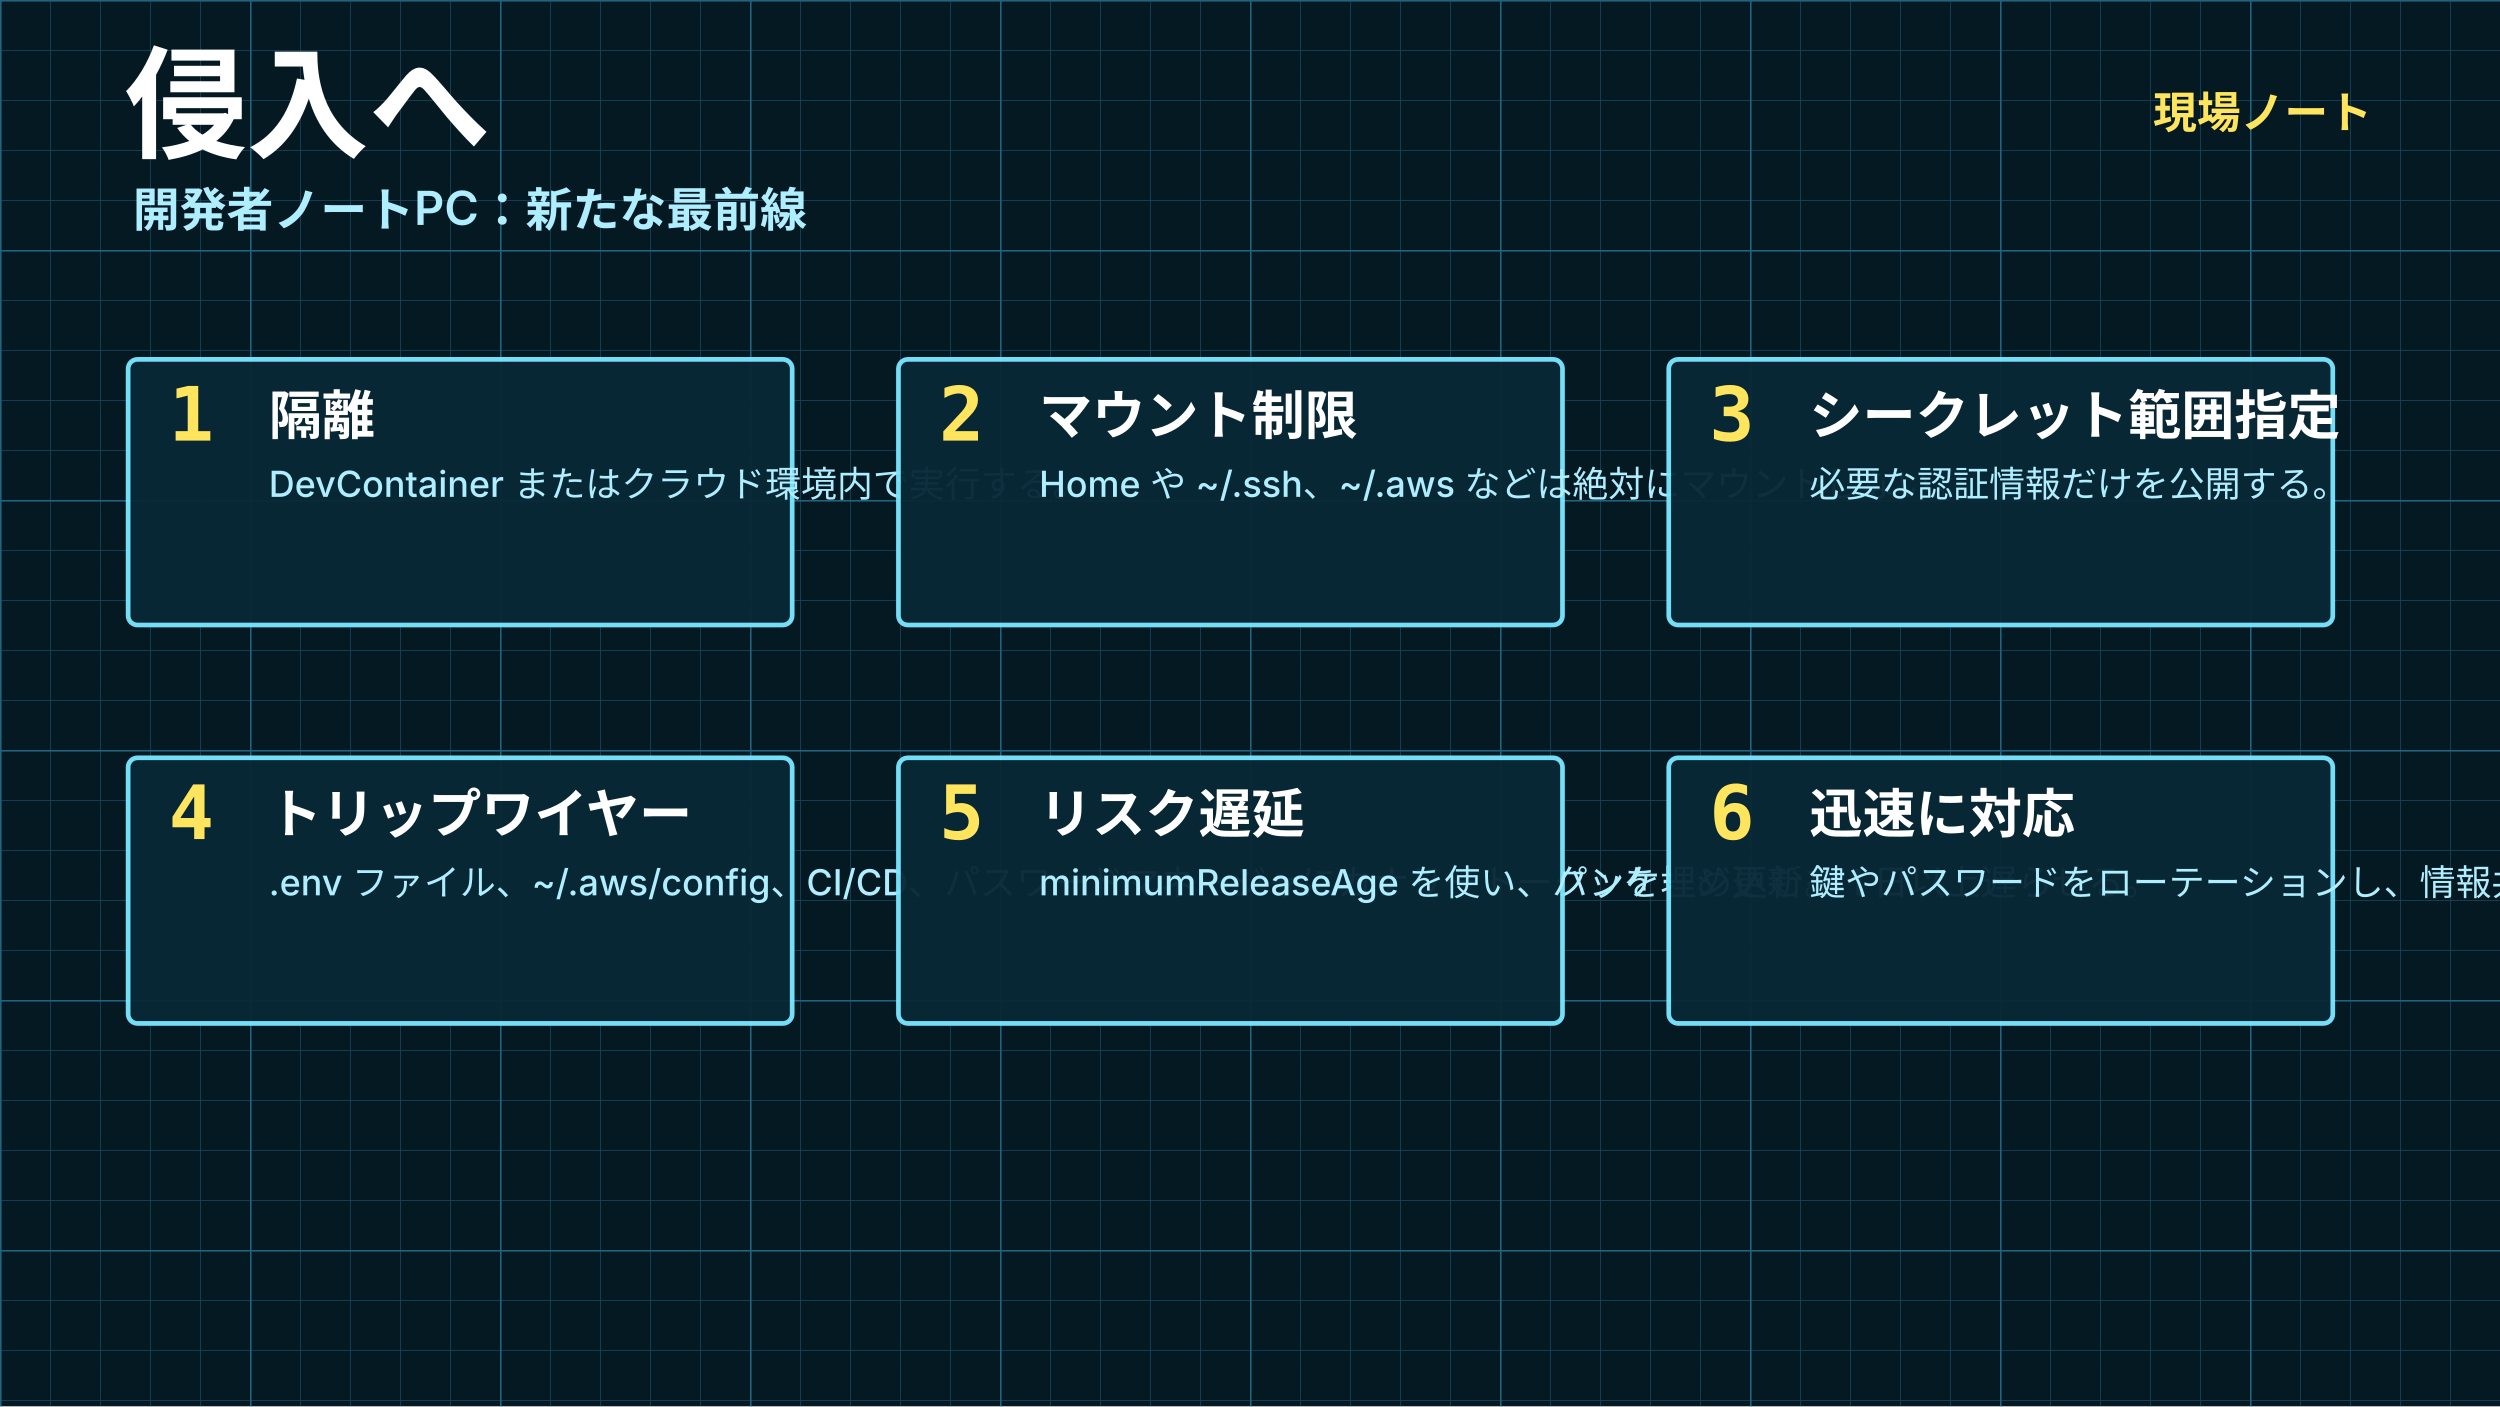
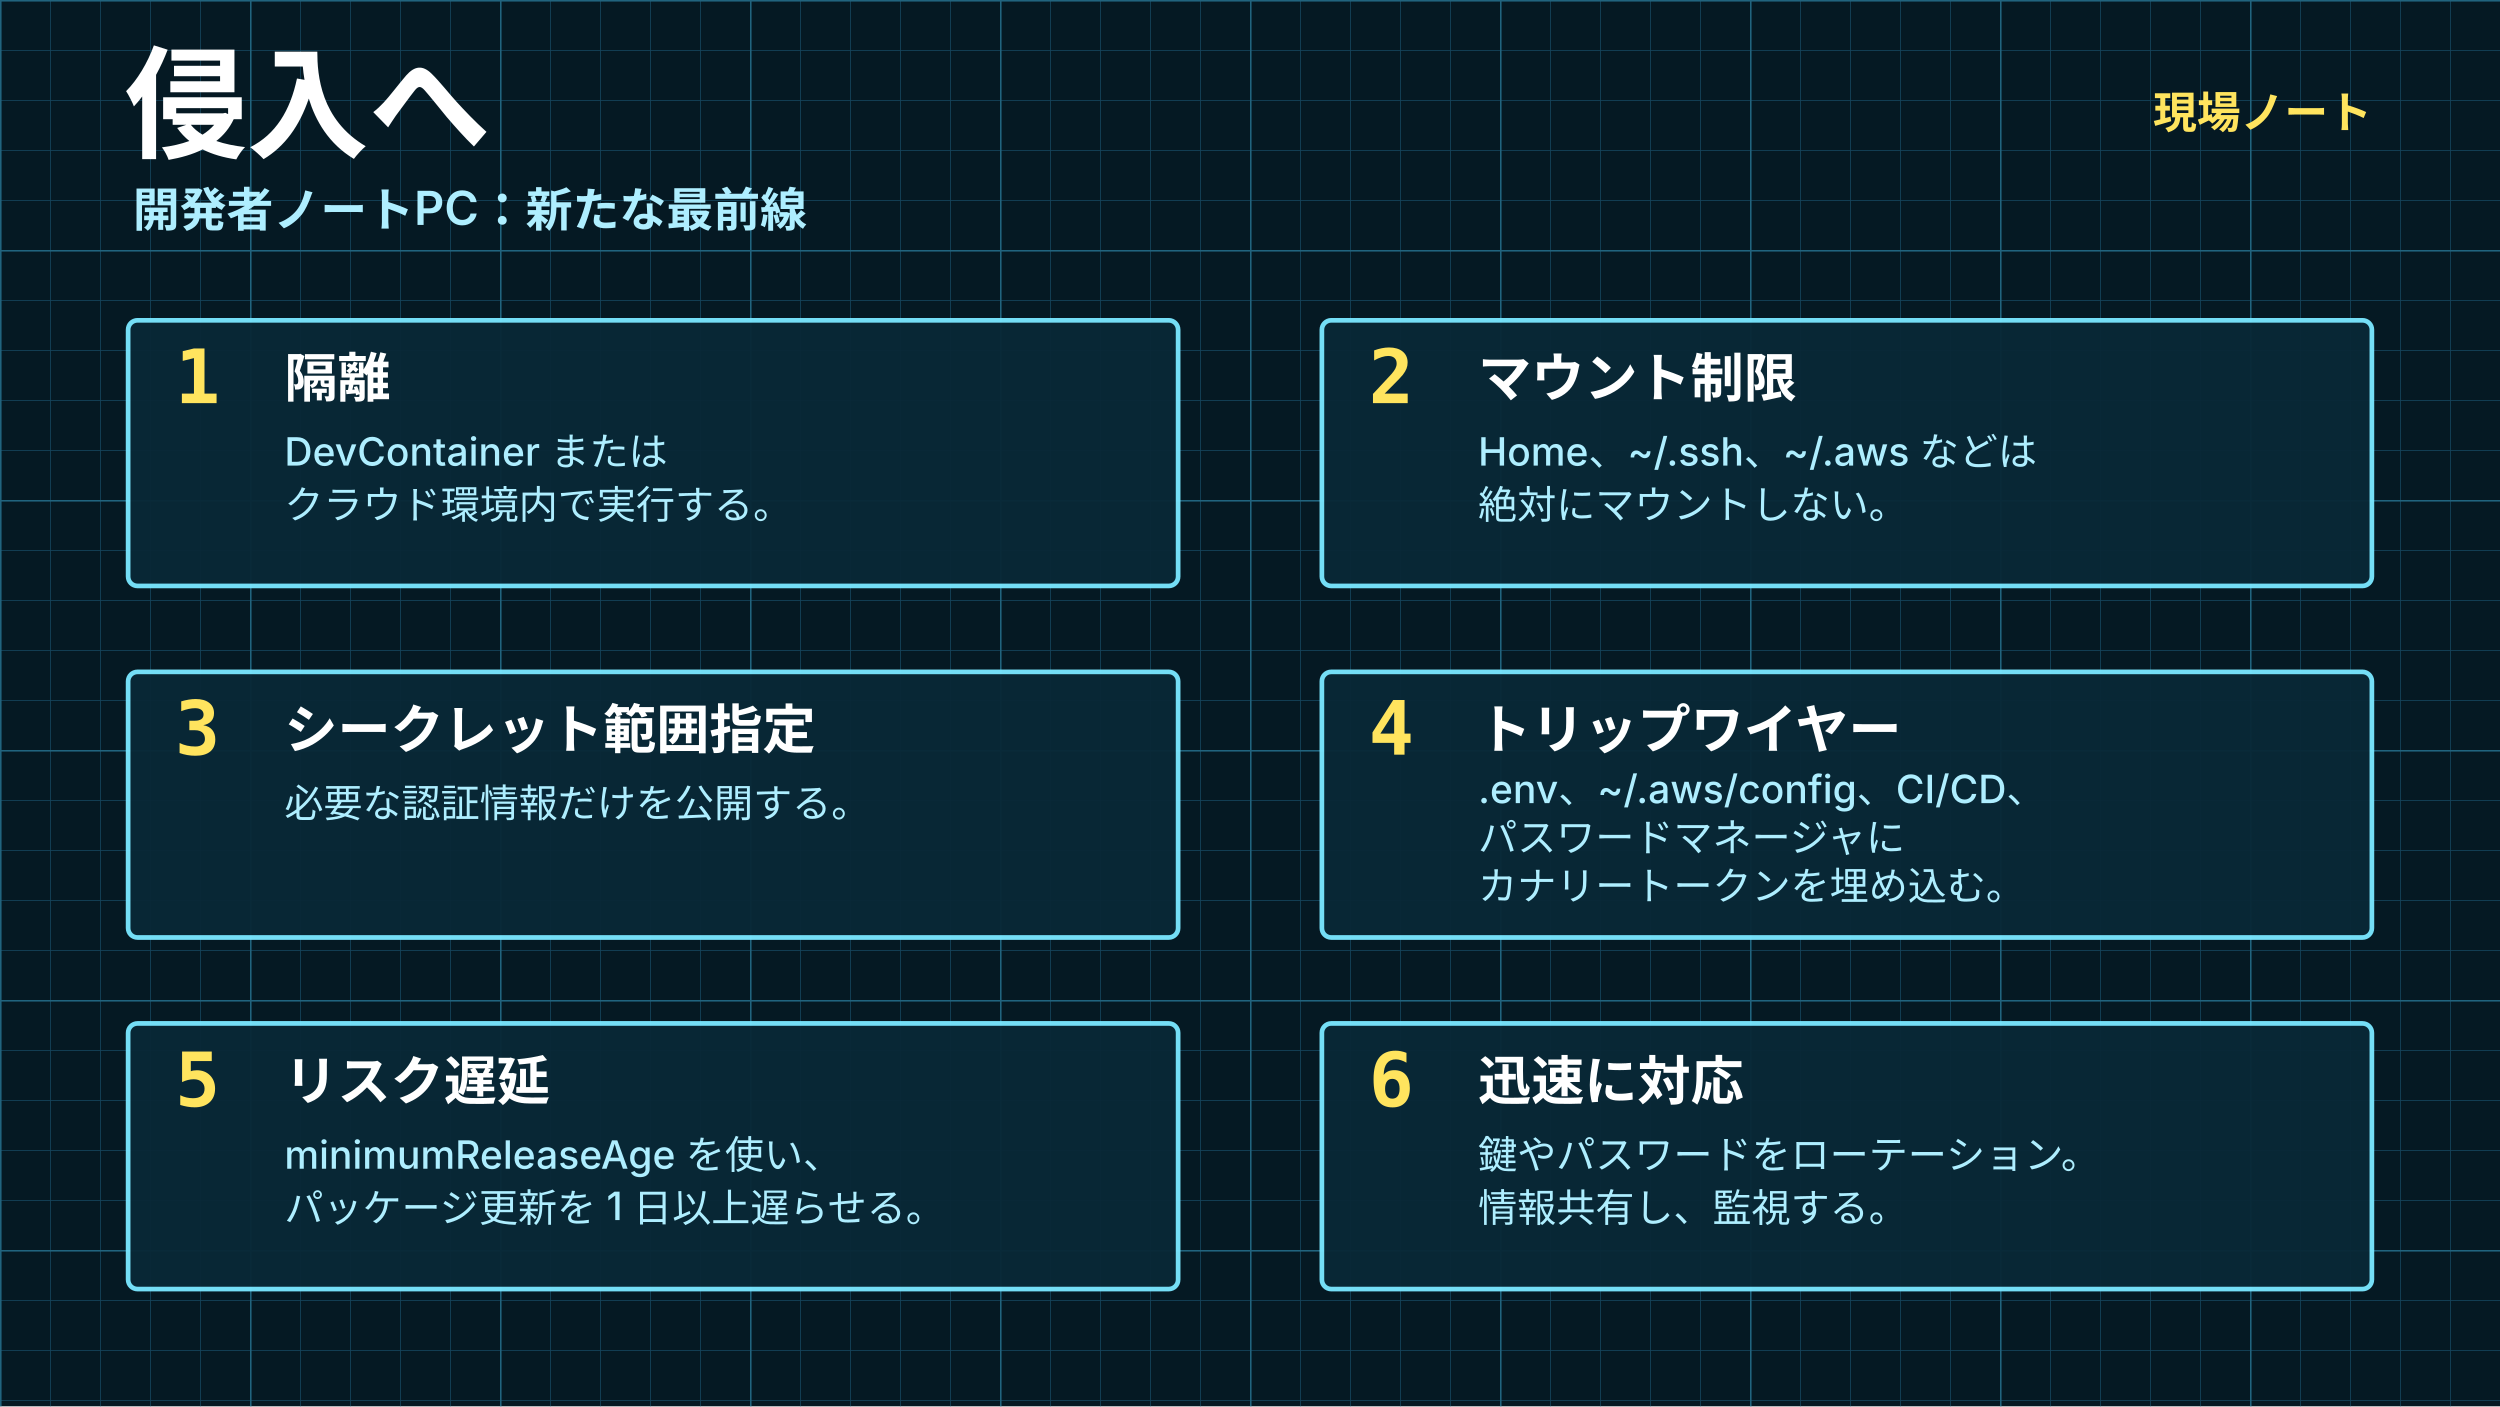
<svg xmlns="http://www.w3.org/2000/svg" width="1600" height="900" viewBox="0 0 1600 900" role="img">
  <defs>
    <pattern id="small-grid" width="32" height="32" patternUnits="userSpaceOnUse">
      <path d="M 32 0 L 0 0 0 32" fill="none" stroke="#174b63" stroke-width="1" />
    </pattern>
    <pattern id="large-grid" width="160" height="160" patternUnits="userSpaceOnUse">
      <rect width="160" height="160" fill="url(#small-grid)" />
      <path d="M 160 0 L 0 0 0 160" fill="none" stroke="#246a86" stroke-width="2" />
    </pattern>
  </defs>
  <rect width="1600" height="900" fill="#051923" />
  <rect width="1600" height="900" fill="url(#large-grid)" opacity="0.92" />
  <text x="80" y="95" font-family="Inter, Arial, Helvetica, sans-serif" font-size="78" font-weight="950" fill="#ffffff" text-anchor="start" opacity="1" letter-spacing="0">侵入へ</text>
  <text x="85" y="145" font-family="Inter, Arial, Helvetica, sans-serif" font-size="30" font-weight="600" fill="#aeeeff" text-anchor="start" opacity="1" letter-spacing="0">開発者ノートPC：新たな最前線</text>
  <text x="1518" y="82" font-family="DM Mono, SFMono-Regular, Consolas, monospace" font-size="28" font-weight="900" fill="#ffe45e" text-anchor="end" opacity="1" letter-spacing="0">現場ノート</text>
-   <rect x="82" y="230" width="425" height="170" rx="6" fill="#082836" stroke="#79e6ff" stroke-width="3" opacity="0.96" />
-   <text x="108" y="282" font-family="DM Mono, SFMono-Regular, Consolas, monospace" font-size="48" font-weight="900" fill="#ffe45e" text-anchor="start" opacity="1" letter-spacing="0">1</text>
-   <text x="172" y="278" font-family="Inter, Arial, Helvetica, sans-serif" font-size="34" font-weight="850" fill="#ffffff" text-anchor="start" opacity="1" letter-spacing="0">隔離</text>
-   <text x="172" y="318" font-family="Inter, Arial, Helvetica, sans-serif" font-size="23" font-weight="500" fill="#aeeeff" text-anchor="start" opacity="1">DevContainer またはクラウド環境内で実行する。</text>
-   <rect x="575" y="230" width="425" height="170" rx="6" fill="#082836" stroke="#79e6ff" stroke-width="3" opacity="0.96" />
-   <text x="601" y="282" font-family="DM Mono, SFMono-Regular, Consolas, monospace" font-size="48" font-weight="900" fill="#ffe45e" text-anchor="start" opacity="1" letter-spacing="0">2</text>
-   <text x="665" y="278" font-family="Inter, Arial, Helvetica, sans-serif" font-size="34" font-weight="850" fill="#ffffff" text-anchor="start" opacity="1" letter-spacing="0">マウント制限</text>
-   <text x="665" y="318" font-family="Inter, Arial, Helvetica, sans-serif" font-size="23" font-weight="500" fill="#aeeeff" text-anchor="start" opacity="1">Home や ~/.ssh、~/.aws などは絶対にマウントしない。</text>
-   <rect x="1068" y="230" width="425" height="170" rx="6" fill="#082836" stroke="#79e6ff" stroke-width="3" opacity="0.96" />
-   <text x="1094" y="282" font-family="DM Mono, SFMono-Regular, Consolas, monospace" font-size="48" font-weight="900" fill="#ffe45e" text-anchor="start" opacity="1" letter-spacing="0">3</text>
-   <text x="1158" y="278" font-family="Inter, Arial, Helvetica, sans-serif" font-size="34" font-weight="850" fill="#ffffff" text-anchor="start" opacity="1" letter-spacing="0">シークレット範囲指定</text>
-   <text x="1158" y="318" font-family="Inter, Arial, Helvetica, sans-serif" font-size="23" font-weight="500" fill="#aeeeff" text-anchor="start" opacity="1">必要な認証情報だけを公開する。</text>
-   <rect x="82" y="485" width="425" height="170" rx="6" fill="#082836" stroke="#79e6ff" stroke-width="3" opacity="0.96" />
-   <text x="108" y="537" font-family="DM Mono, SFMono-Regular, Consolas, monospace" font-size="48" font-weight="900" fill="#ffe45e" text-anchor="start" opacity="1" letter-spacing="0">4</text>
-   <text x="172" y="533" font-family="Inter, Arial, Helvetica, sans-serif" font-size="34" font-weight="850" fill="#ffffff" text-anchor="start" opacity="1" letter-spacing="0">トリップワイヤー</text>
-   <text x="172" y="573" font-family="Inter, Arial, Helvetica, sans-serif" font-size="23" font-weight="500" fill="#aeeeff" text-anchor="start" opacity="1">.env ファイル、~/.aws/config、CI/CD、パスワードマネージャにカナリートークンを埋め込む。</text>
-   <rect x="575" y="485" width="425" height="170" rx="6" fill="#082836" stroke="#79e6ff" stroke-width="3" opacity="0.96" />
-   <text x="601" y="537" font-family="DM Mono, SFMono-Regular, Consolas, monospace" font-size="48" font-weight="900" fill="#ffe45e" text-anchor="start" opacity="1" letter-spacing="0">5</text>
-   <text x="665" y="533" font-family="Inter, Arial, Helvetica, sans-serif" font-size="34" font-weight="850" fill="#ffffff" text-anchor="start" opacity="1" letter-spacing="0">リスク遅延</text>
-   <text x="665" y="573" font-family="Inter, Arial, Helvetica, sans-serif" font-size="23" font-weight="500" fill="#aeeeff" text-anchor="start" opacity="1">minimumReleaseAge を使い、パッケージ更新を 1 日以上遅らせる。</text>
-   <rect x="1068" y="485" width="425" height="170" rx="6" fill="#082836" stroke="#79e6ff" stroke-width="3" opacity="0.96" />
-   <text x="1094" y="537" font-family="DM Mono, SFMono-Regular, Consolas, monospace" font-size="48" font-weight="900" fill="#ffe45e" text-anchor="start" opacity="1" letter-spacing="0">6</text>
-   <text x="1158" y="533" font-family="Inter, Arial, Helvetica, sans-serif" font-size="34" font-weight="850" fill="#ffffff" text-anchor="start" opacity="1" letter-spacing="0">迅速に対応</text>
-   <text x="1158" y="573" font-family="Inter, Arial, Helvetica, sans-serif" font-size="23" font-weight="500" fill="#aeeeff" text-anchor="start" opacity="1">鍵やパスワードをローテーションし、情報共有し、監視する。</text>
+   <rect x="82" y="205" width="672" height="170" rx="6" fill="#082836" stroke="#79e6ff" stroke-width="3" opacity="0.96" />
+   <text x="112" y="258" font-family="DM Mono, SFMono-Regular, Consolas, monospace" font-size="48" font-weight="900" fill="#ffe45e" text-anchor="start" opacity="1" letter-spacing="0">1</text>
+   <text x="182" y="254" font-family="Inter, Arial, Helvetica, sans-serif" font-size="34" font-weight="850" fill="#ffffff" text-anchor="start" opacity="1" letter-spacing="0">隔離</text>
+   <text x="182" y="298" font-family="Inter, Arial, Helvetica, sans-serif" font-size="25" font-weight="500" fill="#aeeeff" text-anchor="start" opacity="1">
+     <tspan x="182" dy="0">DevContainer または</tspan>
+     <tspan x="182" dy="34">クラウド環境内で実行する。</tspan>
+   </text>
+   <rect x="846" y="205" width="672" height="170" rx="6" fill="#082836" stroke="#79e6ff" stroke-width="3" opacity="0.96" />
+   <text x="876" y="258" font-family="DM Mono, SFMono-Regular, Consolas, monospace" font-size="48" font-weight="900" fill="#ffe45e" text-anchor="start" opacity="1" letter-spacing="0">2</text>
+   <text x="946" y="254" font-family="Inter, Arial, Helvetica, sans-serif" font-size="34" font-weight="850" fill="#ffffff" text-anchor="start" opacity="1" letter-spacing="0">マウント制限</text>
+   <text x="946" y="298" font-family="Inter, Arial, Helvetica, sans-serif" font-size="25" font-weight="500" fill="#aeeeff" text-anchor="start" opacity="1">
+     <tspan x="946" dy="0">Home、~/.ssh、~/.aws などは</tspan>
+     <tspan x="946" dy="34">絶対にマウントしない。</tspan>
+   </text>
+   <rect x="82" y="430" width="672" height="170" rx="6" fill="#082836" stroke="#79e6ff" stroke-width="3" opacity="0.96" />
+   <text x="112" y="483" font-family="DM Mono, SFMono-Regular, Consolas, monospace" font-size="48" font-weight="900" fill="#ffe45e" text-anchor="start" opacity="1" letter-spacing="0">3</text>
+   <text x="182" y="479" font-family="Inter, Arial, Helvetica, sans-serif" font-size="34" font-weight="850" fill="#ffffff" text-anchor="start" opacity="1" letter-spacing="0">シークレット範囲指定</text>
+   <text x="182" y="523" font-family="Inter, Arial, Helvetica, sans-serif" font-size="25" font-weight="500" fill="#aeeeff" text-anchor="start" opacity="1">必要な認証情報だけを公開する。</text>
+   <rect x="846" y="430" width="672" height="170" rx="6" fill="#082836" stroke="#79e6ff" stroke-width="3" opacity="0.96" />
+   <text x="876" y="483" font-family="DM Mono, SFMono-Regular, Consolas, monospace" font-size="48" font-weight="900" fill="#ffe45e" text-anchor="start" opacity="1" letter-spacing="0">4</text>
+   <text x="946" y="479" font-family="Inter, Arial, Helvetica, sans-serif" font-size="34" font-weight="850" fill="#ffffff" text-anchor="start" opacity="1" letter-spacing="0">トリップワイヤー</text>
+   <text x="946" y="514" font-family="Inter, Arial, Helvetica, sans-serif" font-size="25" font-weight="500" fill="#aeeeff" text-anchor="start" opacity="1">
+     <tspan x="946" dy="0">.env、~/.aws/config、CI/CD、</tspan>
+     <tspan x="946" dy="31">パスワードマネージャに</tspan>
+     <tspan x="946" dy="31">カナリートークンを埋め込む。</tspan>
+   </text>
+   <rect x="82" y="655" width="672" height="170" rx="6" fill="#082836" stroke="#79e6ff" stroke-width="3" opacity="0.96" />
+   <text x="112" y="708" font-family="DM Mono, SFMono-Regular, Consolas, monospace" font-size="48" font-weight="900" fill="#ffe45e" text-anchor="start" opacity="1" letter-spacing="0">5</text>
+   <text x="182" y="704" font-family="Inter, Arial, Helvetica, sans-serif" font-size="34" font-weight="850" fill="#ffffff" text-anchor="start" opacity="1" letter-spacing="0">リスク遅延</text>
+   <text x="182" y="748" font-family="Inter, Arial, Helvetica, sans-serif" font-size="25" font-weight="500" fill="#aeeeff" text-anchor="start" opacity="1">
+     <tspan x="182" dy="0">minimumReleaseAge を使い、</tspan>
+     <tspan x="182" dy="34">パッケージ更新を 1 日以上遅らせる。</tspan>
+   </text>
+   <rect x="846" y="655" width="672" height="170" rx="6" fill="#082836" stroke="#79e6ff" stroke-width="3" opacity="0.96" />
+   <text x="876" y="708" font-family="DM Mono, SFMono-Regular, Consolas, monospace" font-size="48" font-weight="900" fill="#ffe45e" text-anchor="start" opacity="1" letter-spacing="0">6</text>
+   <text x="946" y="704" font-family="Inter, Arial, Helvetica, sans-serif" font-size="34" font-weight="850" fill="#ffffff" text-anchor="start" opacity="1" letter-spacing="0">迅速に対応</text>
+   <text x="946" y="748" font-family="Inter, Arial, Helvetica, sans-serif" font-size="25" font-weight="500" fill="#aeeeff" text-anchor="start" opacity="1">
+     <tspan x="946" dy="0">鍵やパスワードをローテーション。</tspan>
+     <tspan x="946" dy="34">情報共有し、監視する。</tspan>
+   </text>
</svg>
